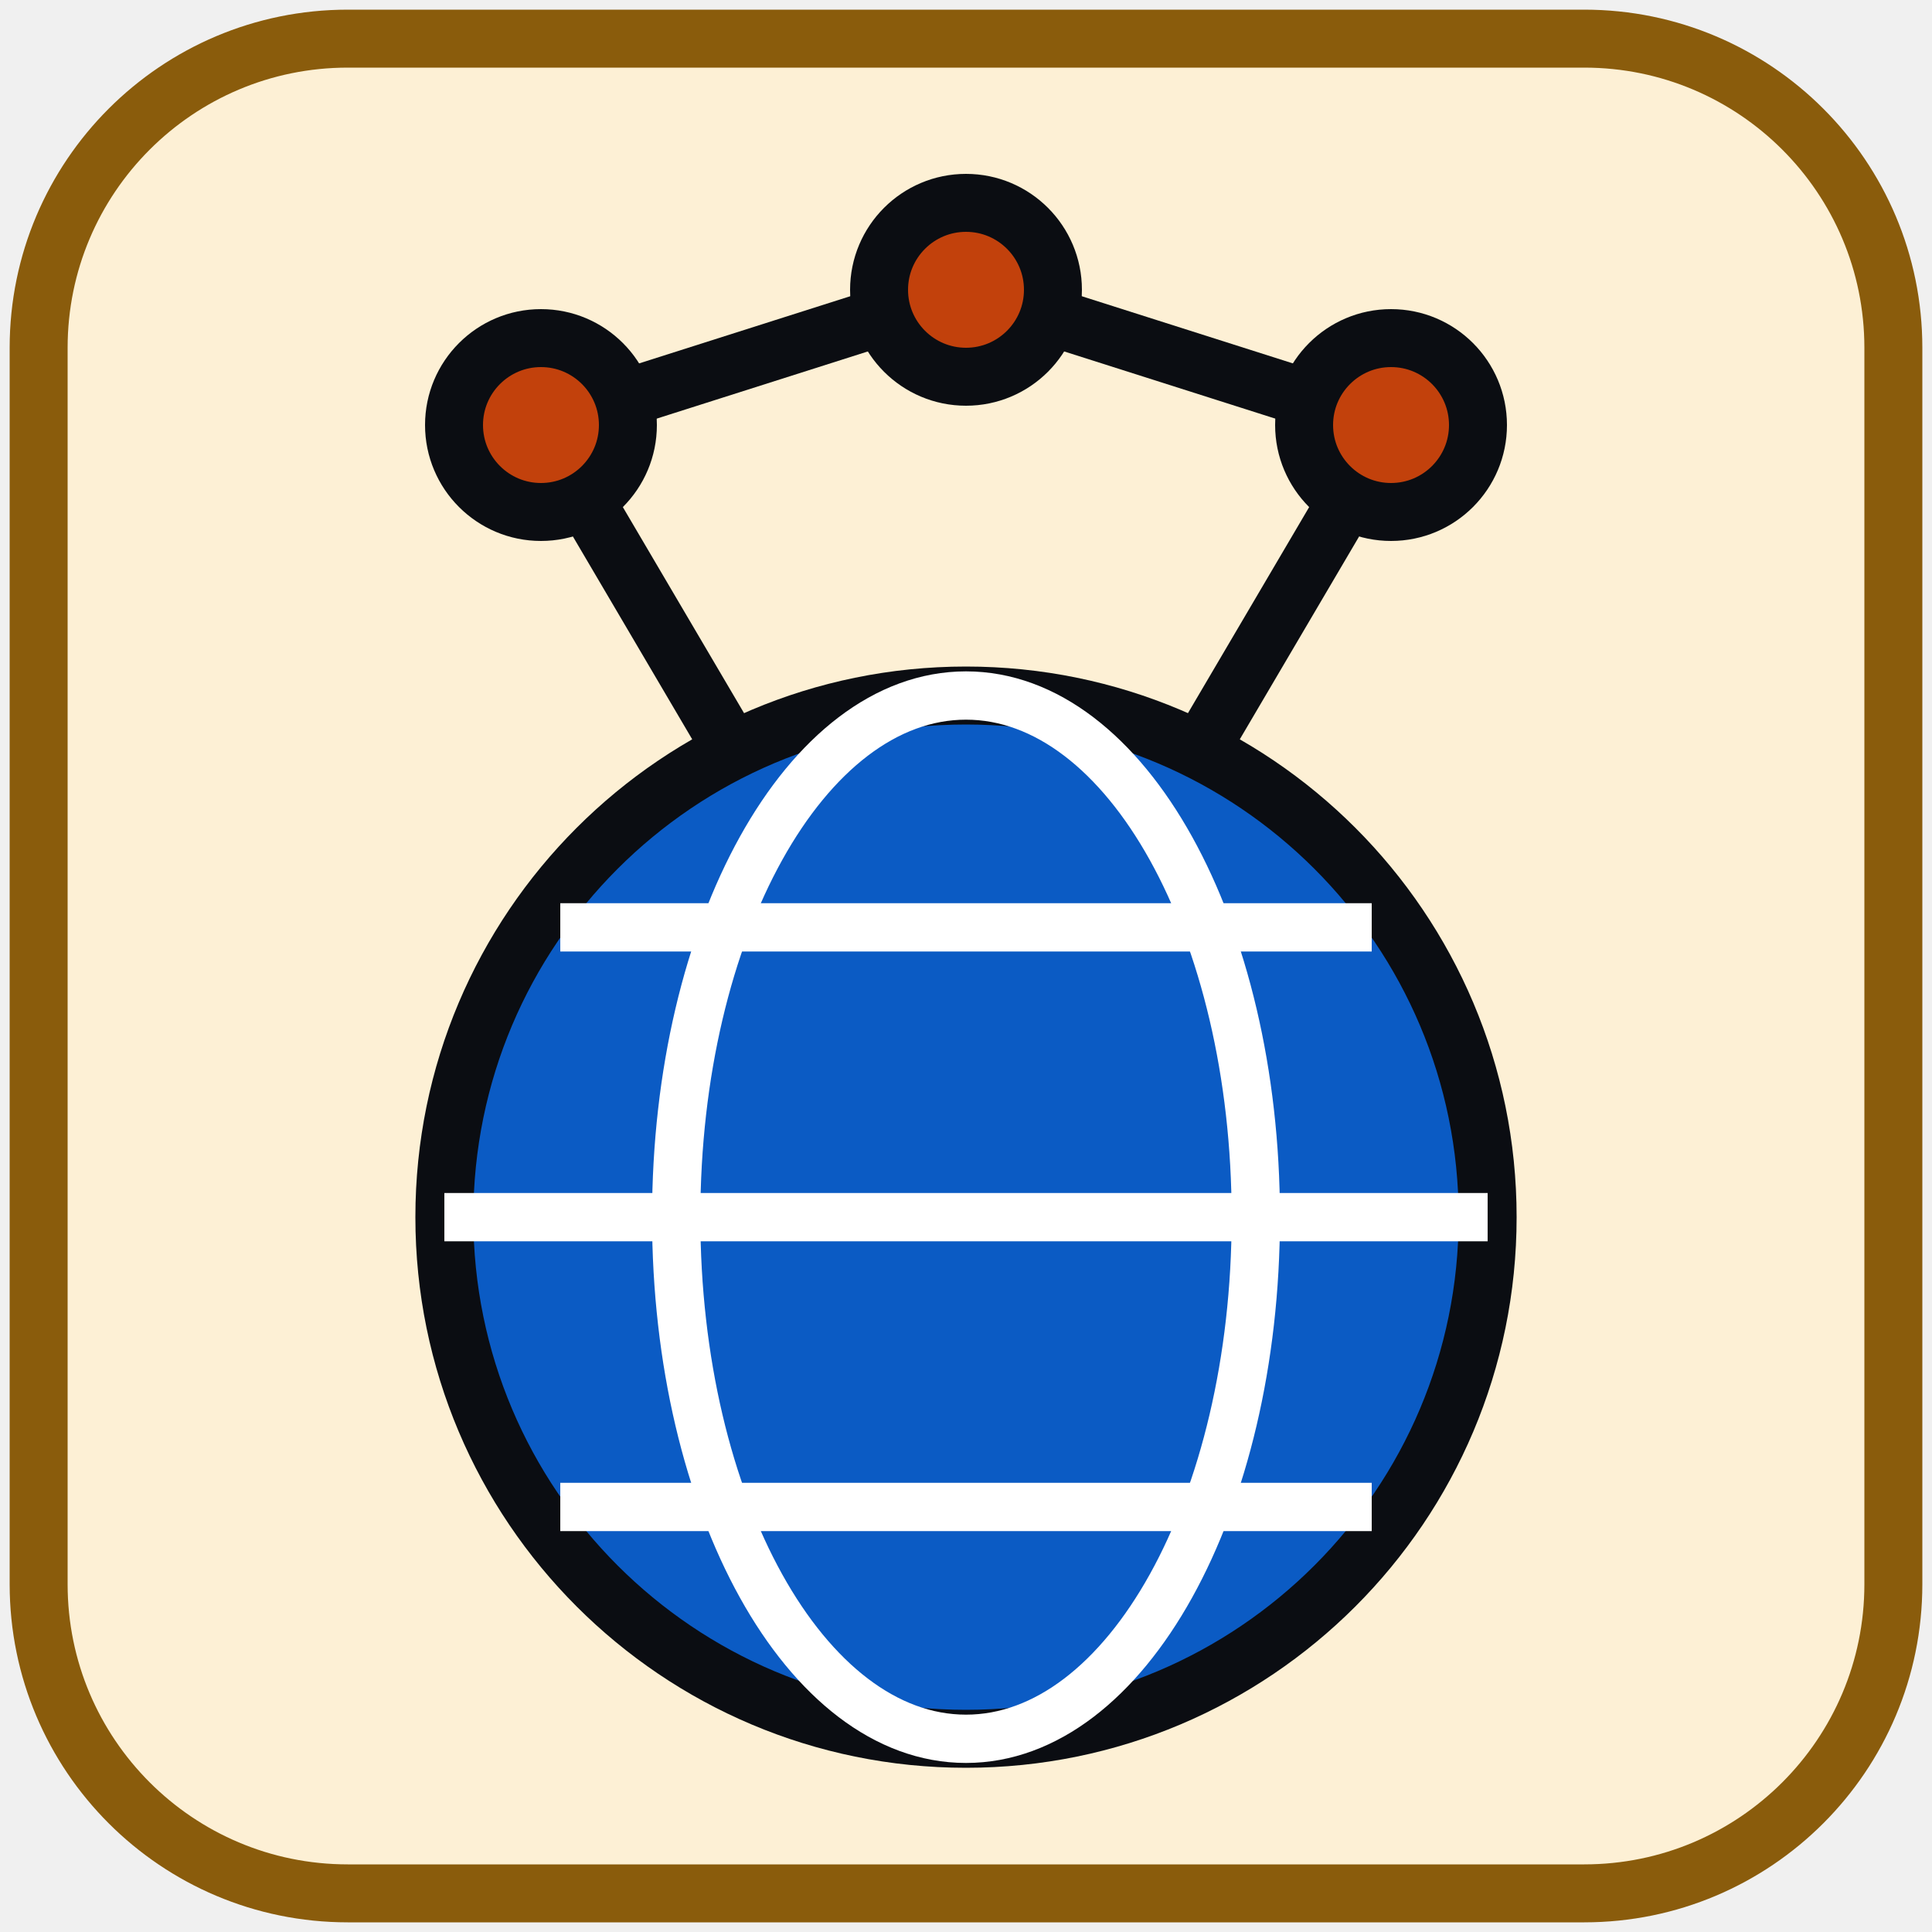
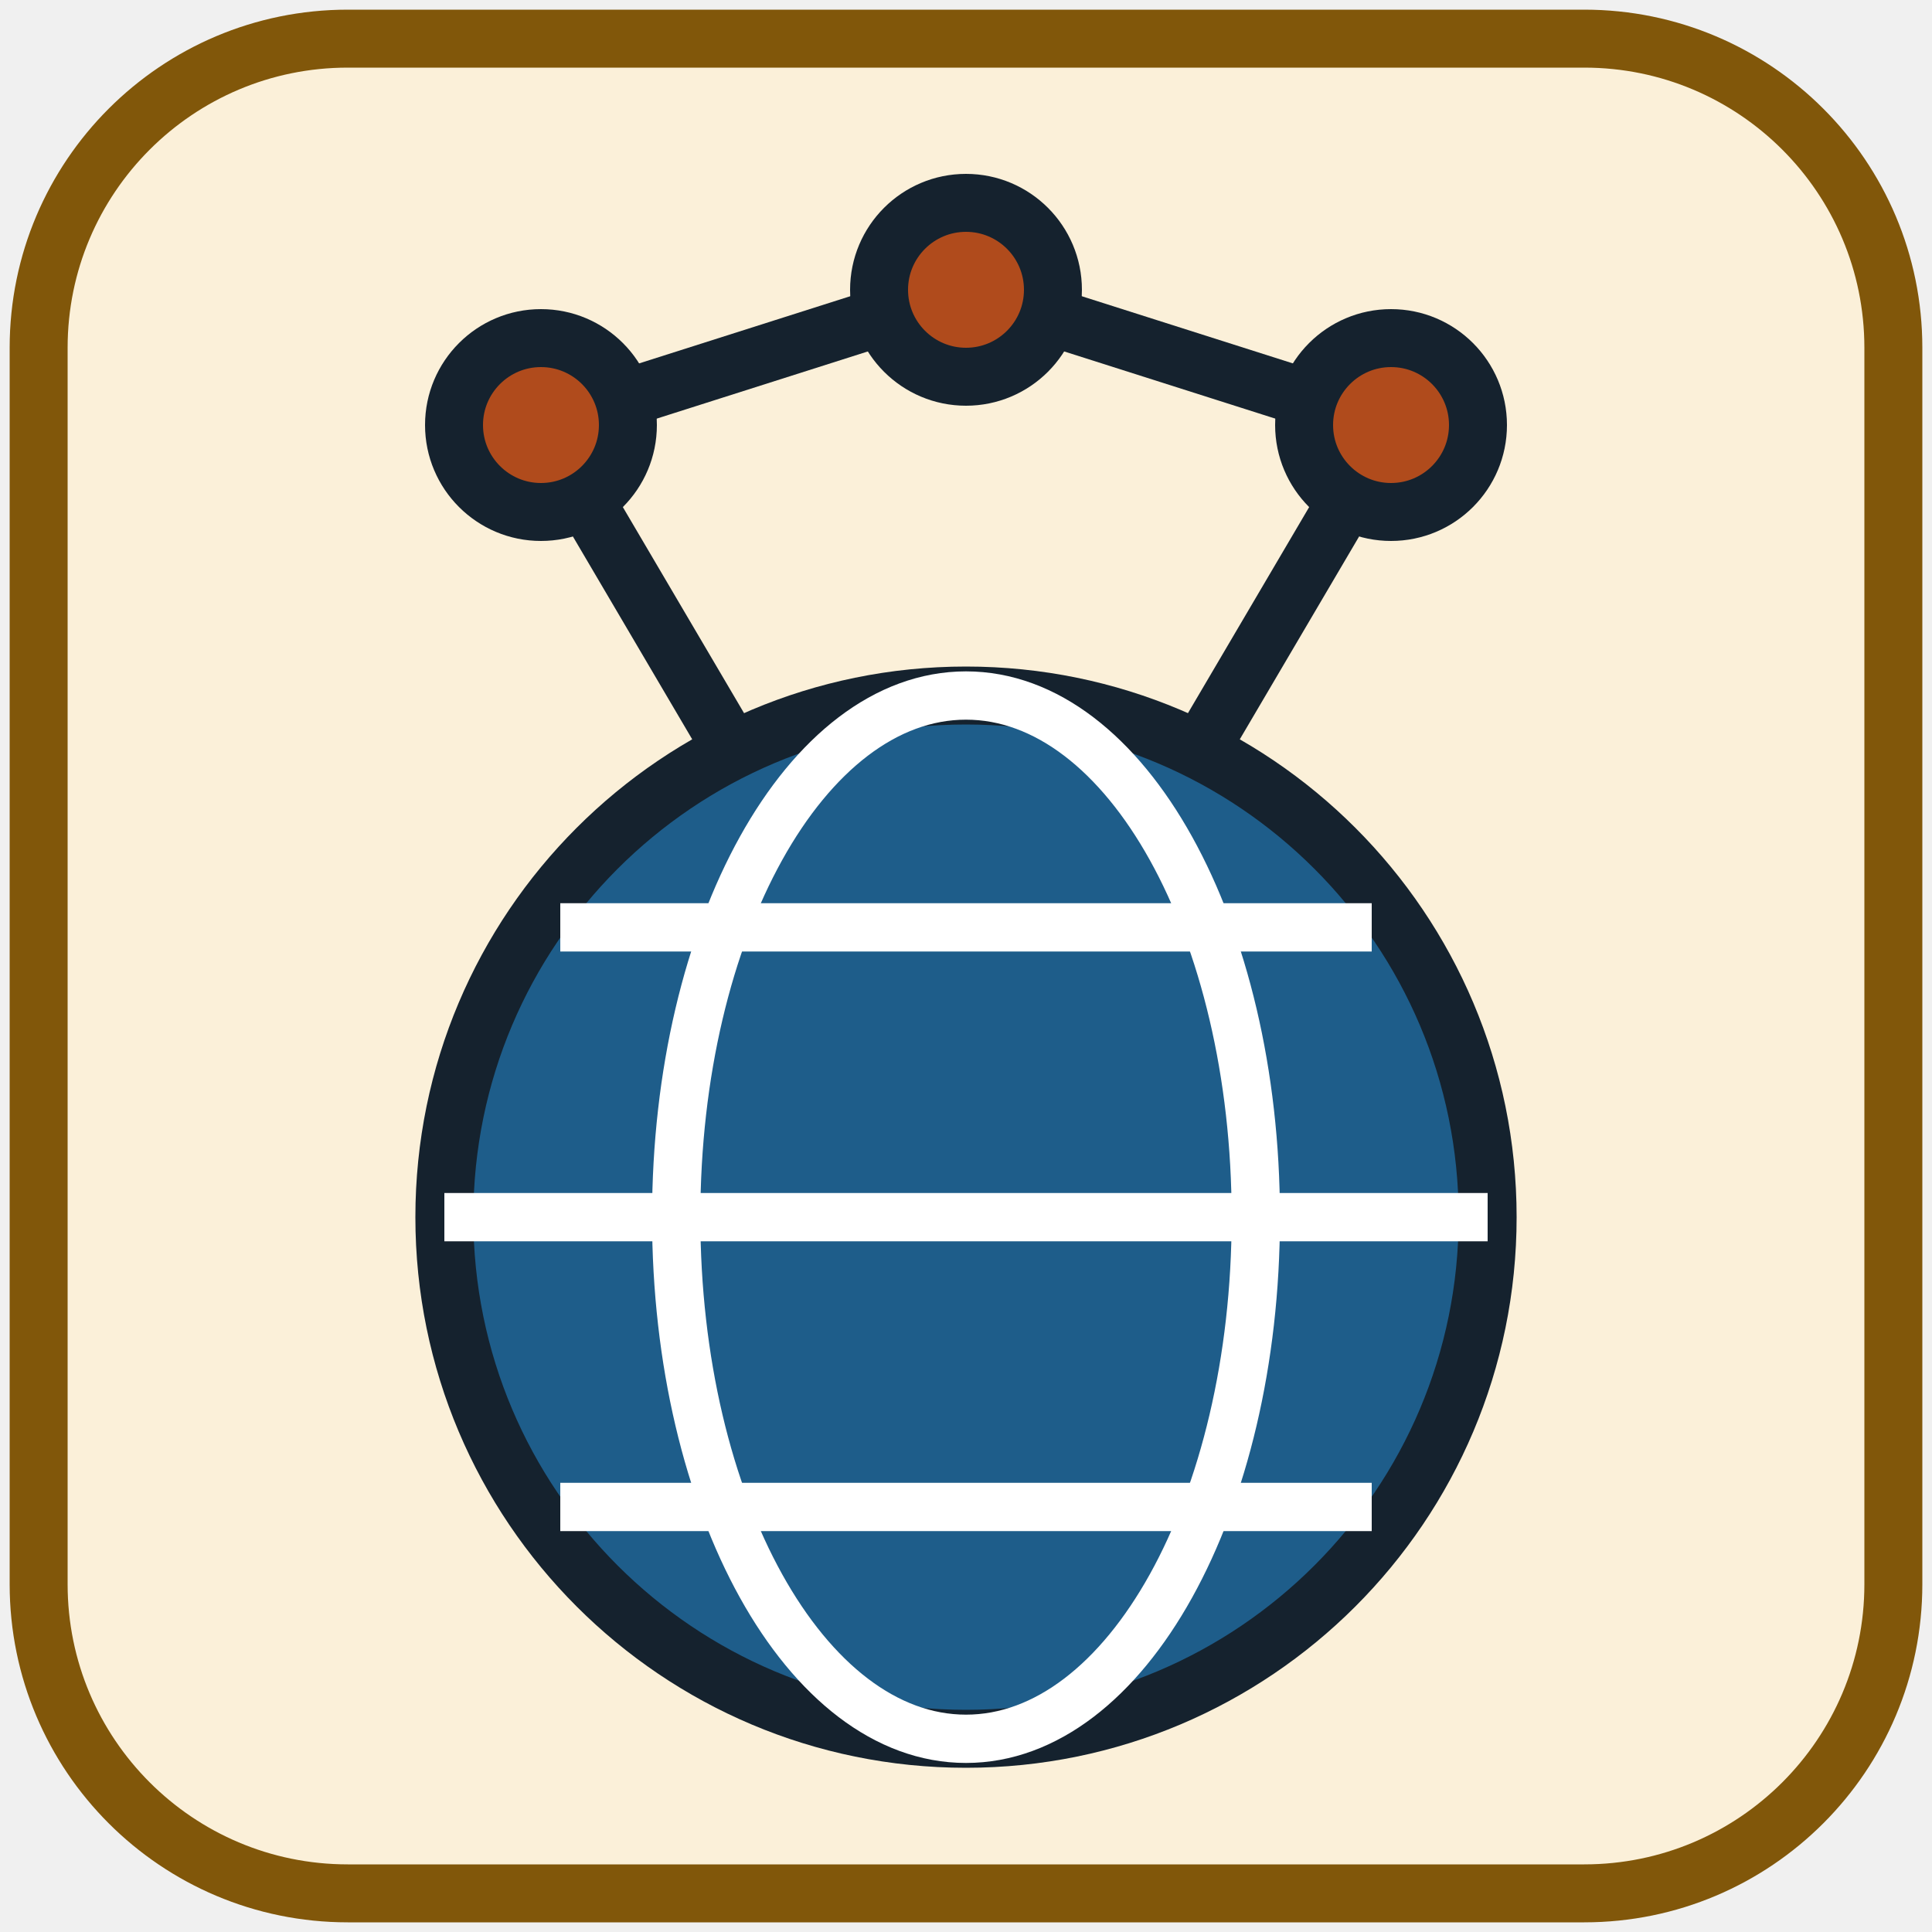
<svg xmlns="http://www.w3.org/2000/svg" viewBox="0 0 200 200" aria-hidden="true" focusable="false">
-   <rect x="4" y="4" width="192" height="192" rx="32" fill="#fdf0d5" stroke="#8a5c0c" stroke-width="6" />
-   <g fill="none" stroke="#0b0d12" stroke-width="6" stroke-linecap="round" stroke-linejoin="round">
+   <rect x="4" y="4" width="192" height="192" rx="32" fill="#fbf0d9" stroke="#81570a" stroke-width="6" />
+   <g fill="none" stroke="#15222e" stroke-width="6" stroke-linecap="round" stroke-linejoin="round">
    <path d="M56 44 100 30l44 14" />
    <path d="M56 44 76 78" />
    <path d="M144 44 124 78" />
  </g>
-   <circle cx="56" cy="44" r="9" fill="#c2410c" stroke="#0b0d12" stroke-width="6" />
-   <circle cx="100" cy="30" r="9" fill="#c2410c" stroke="#0b0d12" stroke-width="6" />
-   <circle cx="144" cy="44" r="9" fill="#c2410c" stroke="#0b0d12" stroke-width="6" />
-   <circle cx="100" cy="126" r="54" fill="#0b5bc4" stroke="#0b0d12" stroke-width="6" />
+   <circle cx="56" cy="44" r="9" fill="#b04b1c" stroke="#15222e" stroke-width="6" />
+   <circle cx="100" cy="30" r="9" fill="#b04b1c" stroke="#15222e" stroke-width="6" />
+   <circle cx="144" cy="44" r="9" fill="#b04b1c" stroke="#15222e" stroke-width="6" />
+   <circle cx="100" cy="126" r="54" fill="#1e5d8a" stroke="#15222e" stroke-width="6" />
  <g fill="none" stroke="#ffffff" stroke-width="5">
    <ellipse cx="100" cy="126" rx="30" ry="54" />
    <path d="M46 126h108" />
    <path d="M58 96h84" />
    <path d="M58 156h84" />
  </g>
</svg>
